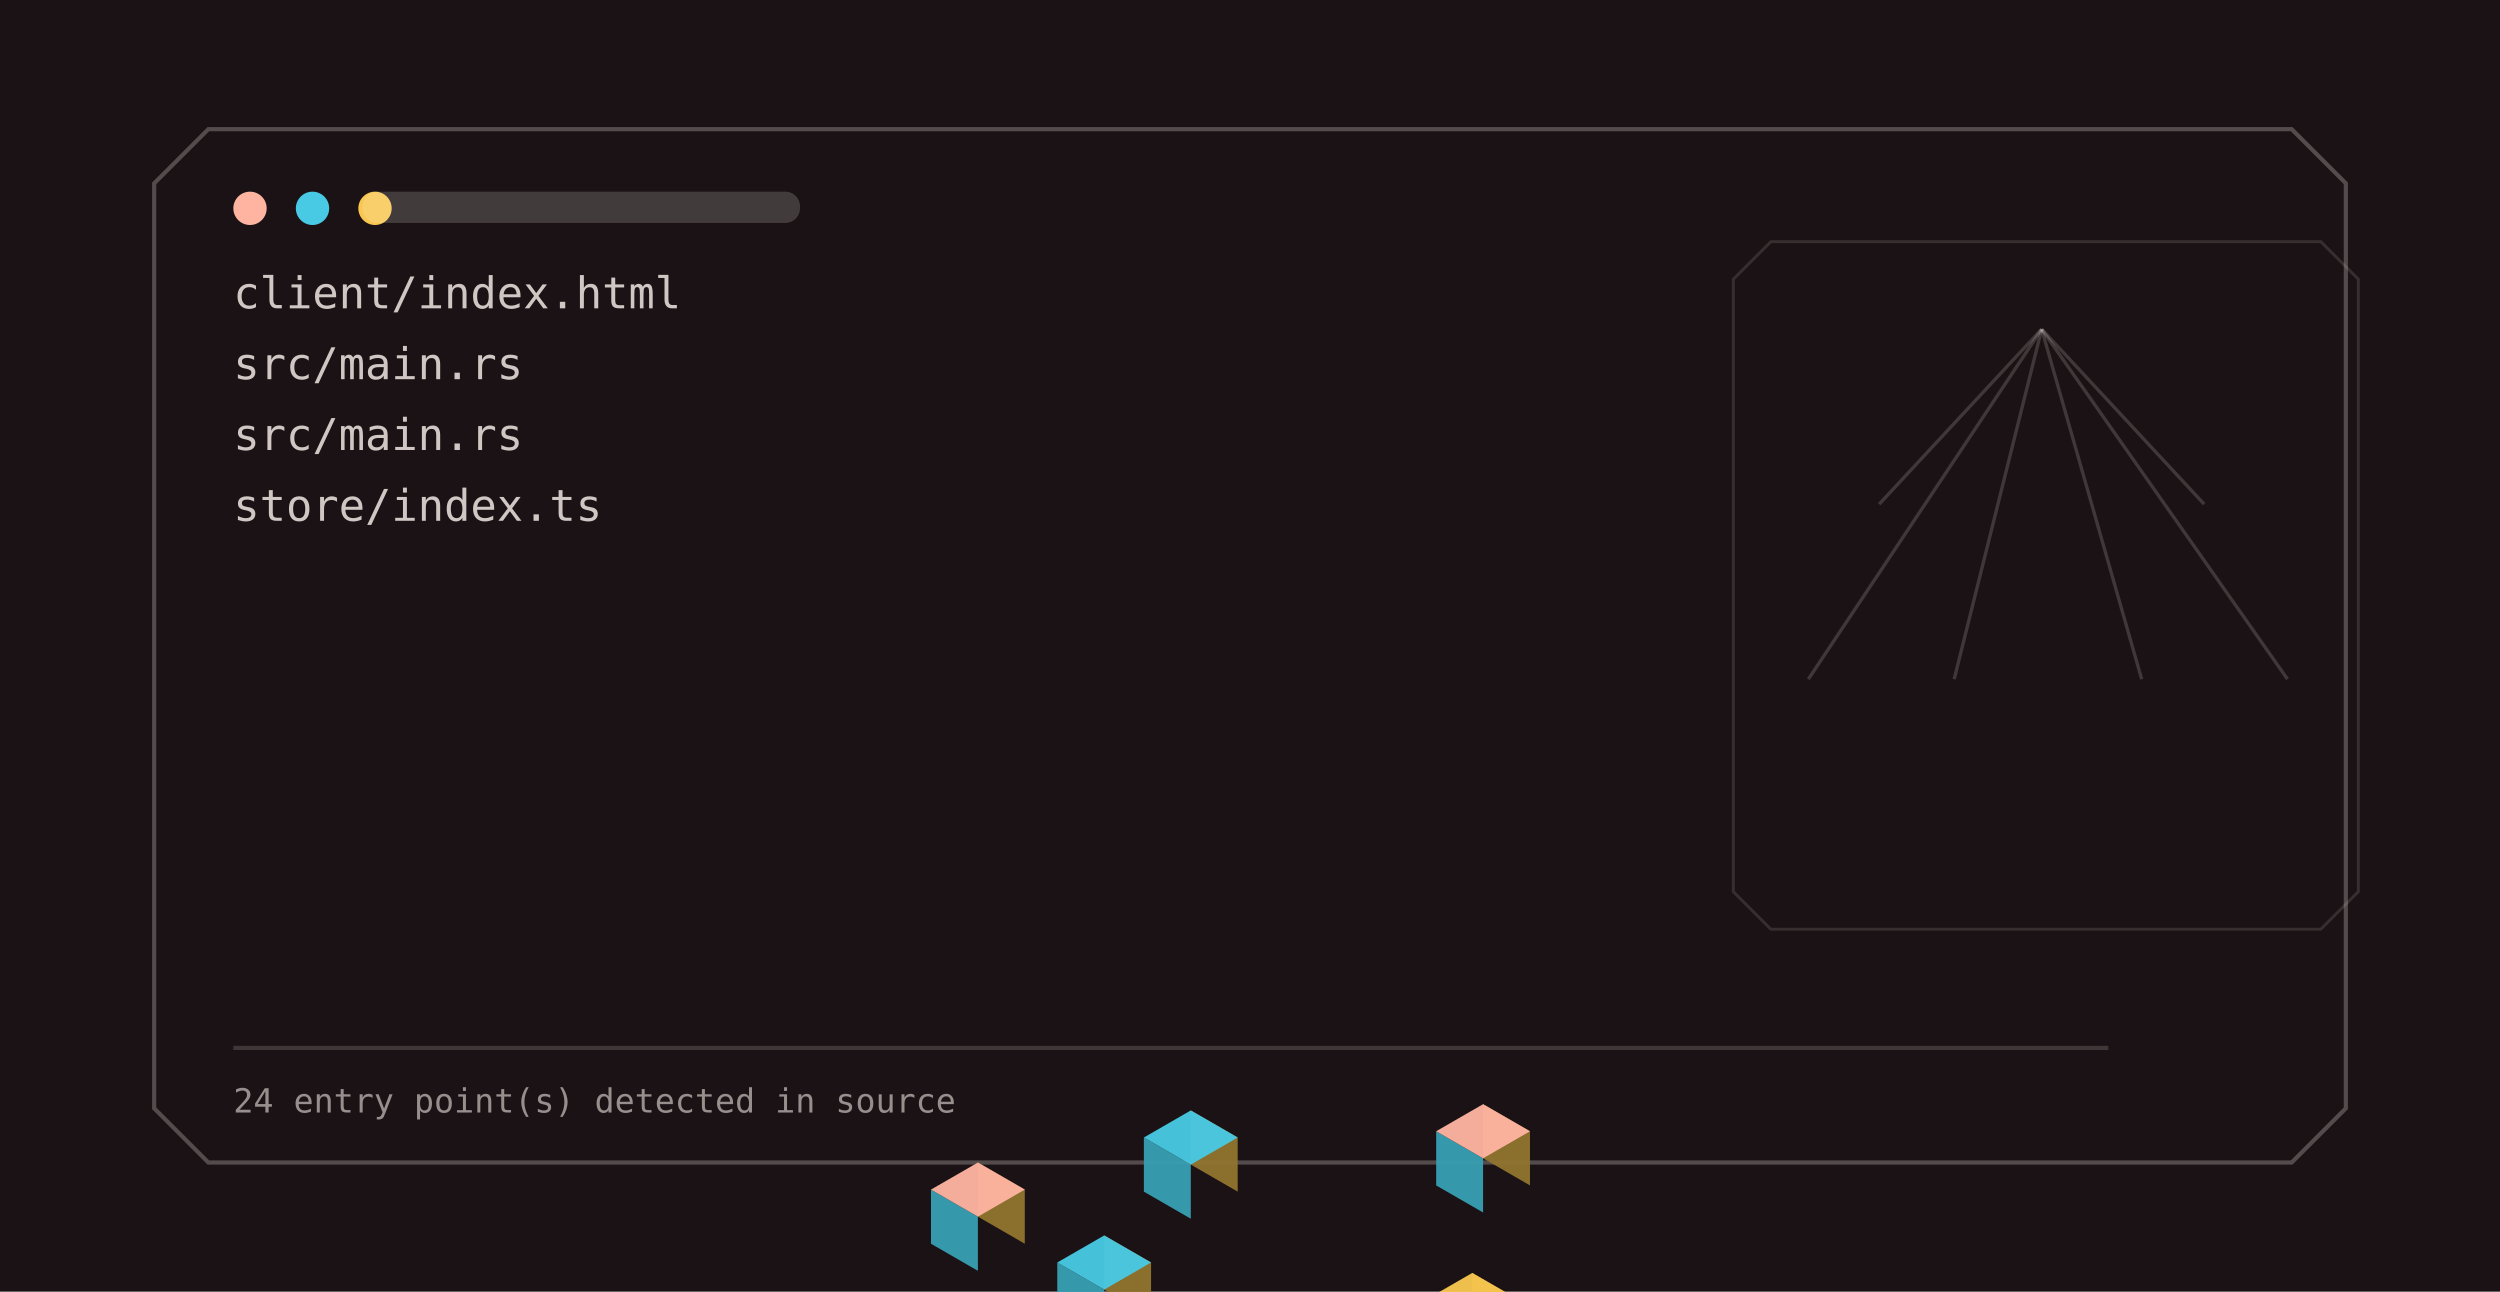
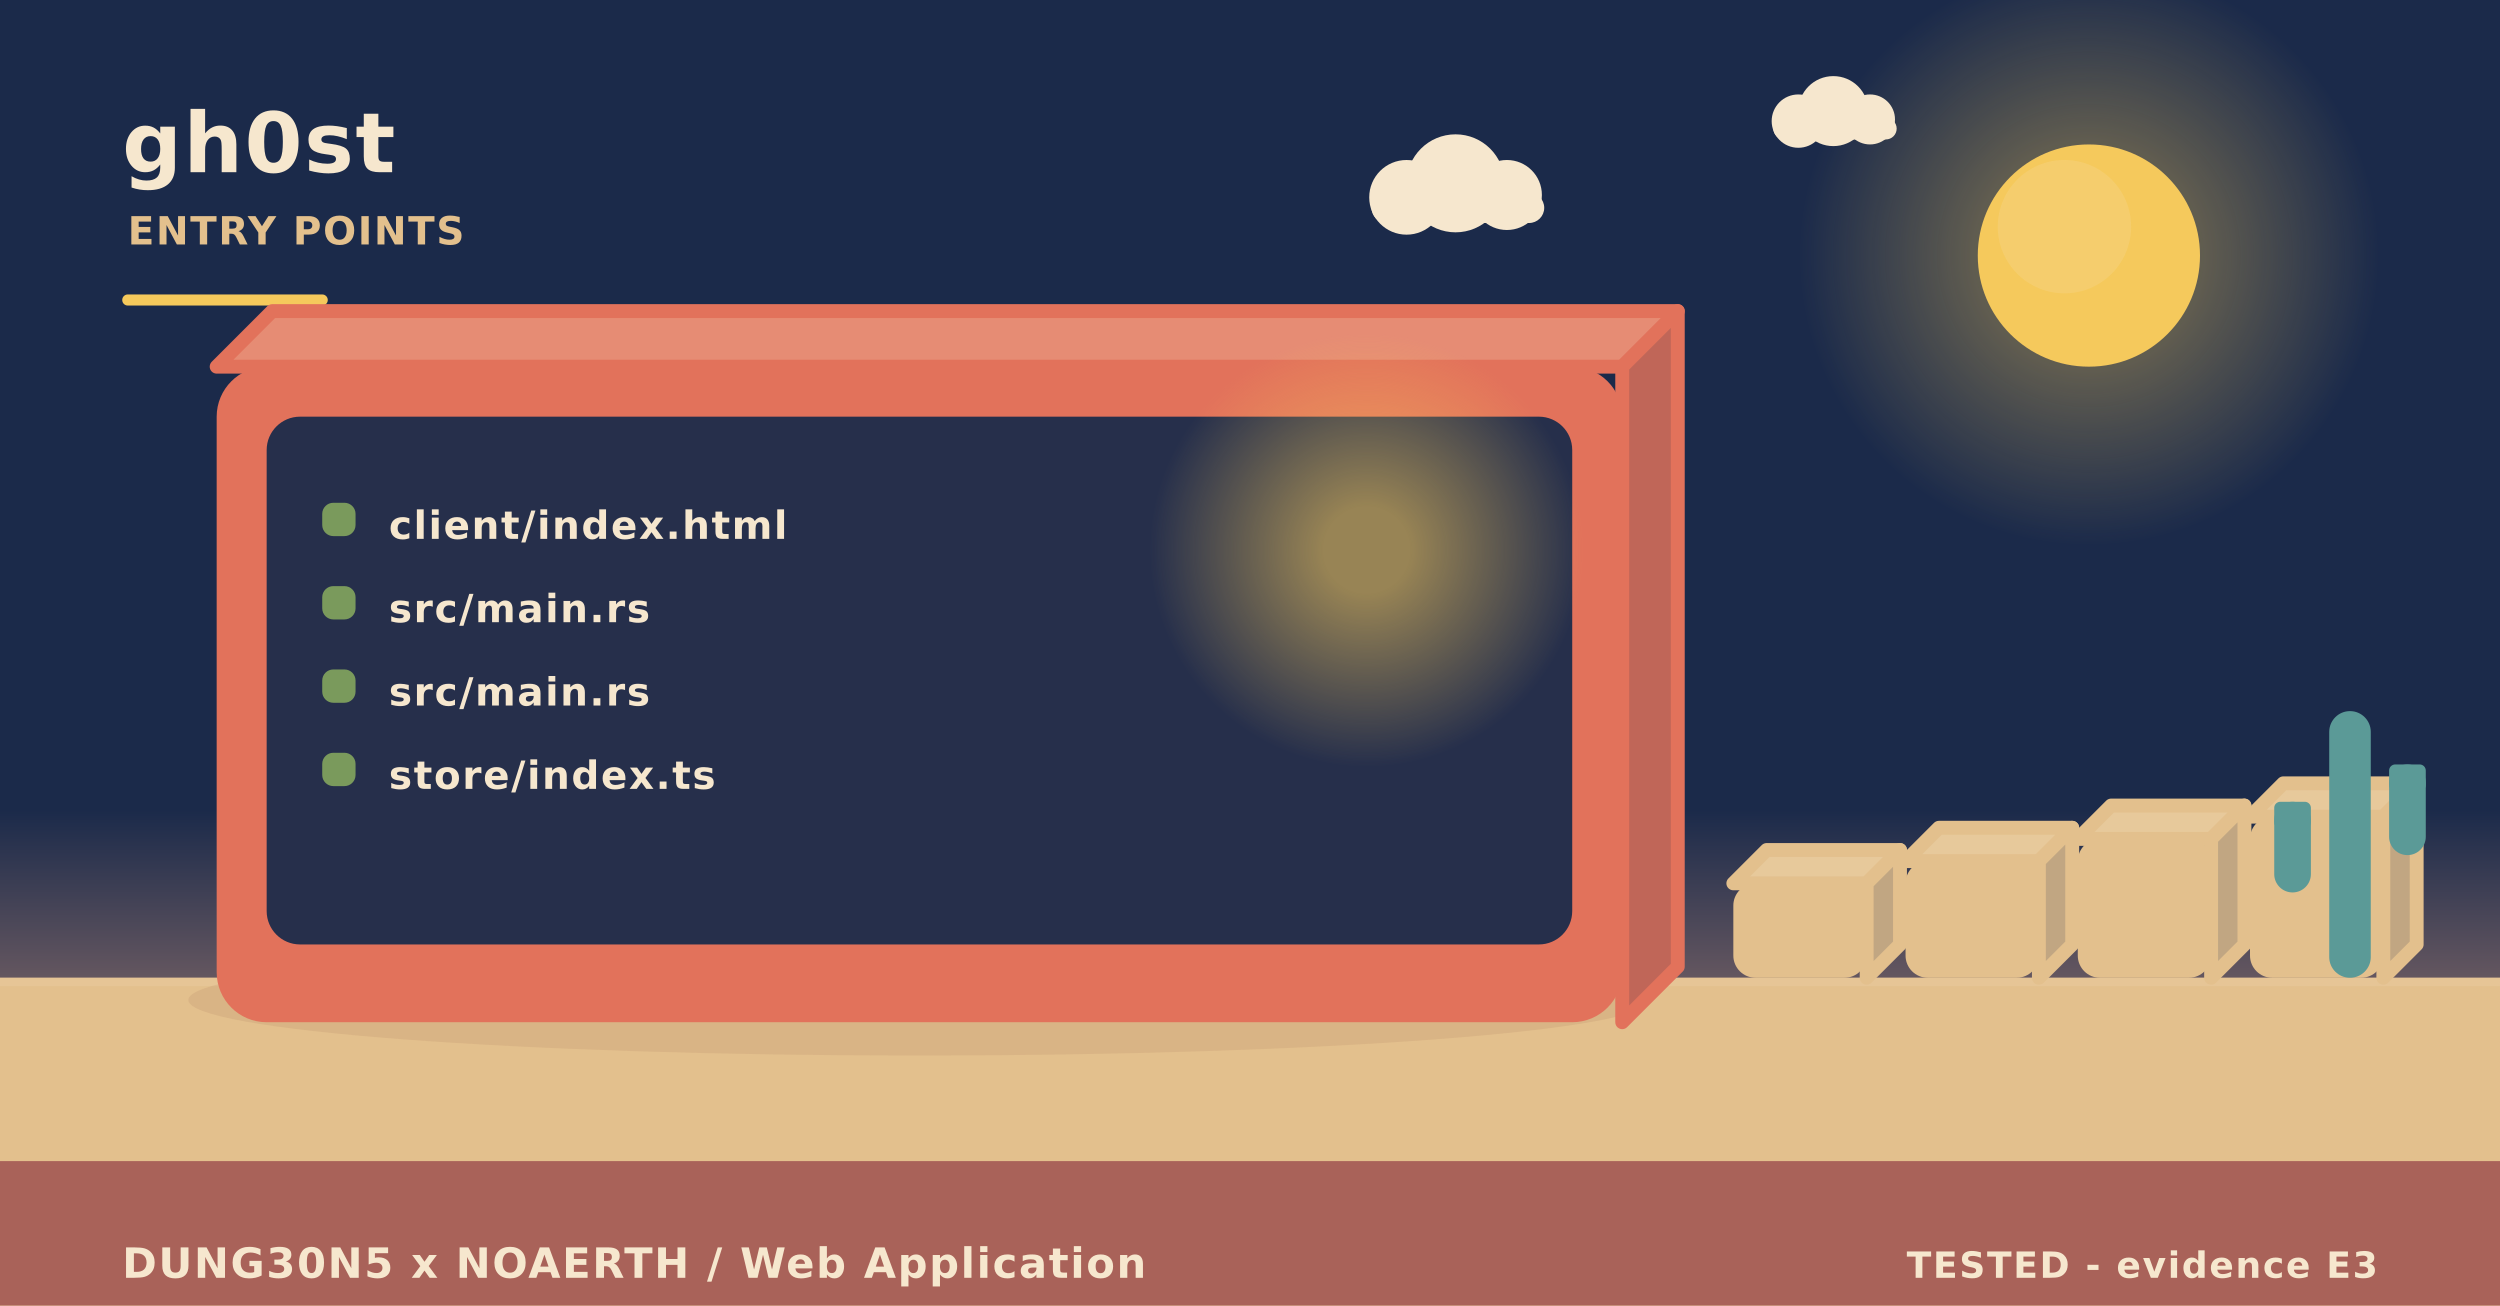
- <svg xmlns="http://www.w3.org/2000/svg" viewBox="0 0 1200 620" width="1200" height="620" role="img" aria-label="gh0st command surface">
-   <rect width="1200" height="620" fill="#1a1214" />
-   <defs>
-     <linearGradient id="gt" x1="0" y1="0" x2="1" y2="1">
-       <stop offset="0%" stop-color="#ffb4a2" />
-       <stop offset="100%" stop-color="#48cae4" />
-     </linearGradient>
-   </defs>
-   <path d="M100.00,62.00 H1100.00 L1126.00,88.00 V532.00 L1100.00,558.00 H100.00 L74.00,532.00 V88.00 Z" fill="none" stroke="rgba(253,244,240,0.300)" stroke-width="2.00" opacity="0.85" />
-   <circle cx="120.00" cy="100.00" r="8.00" fill="#ffb4a2" opacity="1.00" />
-   <circle cx="150.00" cy="100.00" r="8.00" fill="#48cae4" opacity="1.00" />
-   <circle cx="180.00" cy="100.00" r="8.00" fill="#f9c74f" opacity="1.00" />
-   <rect x="174.00" y="92.00" width="210.00" height="15.00" rx="7.00" fill="rgba(253,244,240,0.180)" opacity="1.00" />
-   <text x="112" y="148" font-family="ui-monospace,SFMono-Regular,Menlo,monospace" font-size="21" fill="rgba(253,244,240,0.800)">client/index.html</text>
-   <text x="112" y="182" font-family="ui-monospace,SFMono-Regular,Menlo,monospace" font-size="21" fill="rgba(253,244,240,0.800)">src/main.rs</text>
-   <text x="112" y="216" font-family="ui-monospace,SFMono-Regular,Menlo,monospace" font-size="21" fill="rgba(253,244,240,0.800)">src/main.rs</text>
-   <text x="112" y="250" font-family="ui-monospace,SFMono-Regular,Menlo,monospace" font-size="21" fill="rgba(253,244,240,0.800)">store/index.ts</text>
-   <path d="M850.00,116.00 H1114.00 L1132.00,134.00 V428.00 L1114.00,446.00 H850.00 L832.00,428.00 V134.00 Z" fill="none" stroke="rgba(253,244,240,0.180)" stroke-width="1.40" opacity="0.70" />
-   <line x1="980.00" y1="158.00" x2="902.00" y2="242.00" stroke="rgba(253,244,240,0.300)" stroke-width="1.60" opacity="0.55" />
-   <line x1="980.00" y1="158.00" x2="1058.00" y2="242.00" stroke="rgba(253,244,240,0.300)" stroke-width="1.60" opacity="0.55" />
-   <line x1="980.00" y1="158.00" x2="868.00" y2="326.00" stroke="rgba(253,244,240,0.300)" stroke-width="1.60" opacity="0.55" />
-   <line x1="980.00" y1="158.00" x2="938.00" y2="326.00" stroke="rgba(253,244,240,0.300)" stroke-width="1.60" opacity="0.55" />
-   <line x1="980.00" y1="158.00" x2="1028.00" y2="326.00" stroke="rgba(253,244,240,0.300)" stroke-width="1.60" opacity="0.55" />
-   <line x1="980.00" y1="158.00" x2="1098.00" y2="326.00" stroke="rgba(253,244,240,0.300)" stroke-width="1.60" opacity="0.55" />
-   <polygon points="711.87,556.00 734.39,569.00 734.39,543.00 711.87,530.00" fill="#90732e" opacity="0.95" />
-   <polygon points="689.36,569.00 711.87,582.00 711.87,556.00 689.36,543.00" fill="#389eb2" opacity="0.95" />
-   <polygon points="711.87,530.00 734.39,543.00 711.87,556.00 689.36,543.00" fill="#ffb4a2" opacity="0.95" />
-   <polygon points="571.58,559.00 594.09,572.00 594.09,546.00 571.58,533.00" fill="#90732e" opacity="0.95" />
-   <polygon points="549.06,572.00 571.58,585.00 571.58,559.00 549.06,546.00" fill="#389eb2" opacity="0.95" />
-   <polygon points="571.58,533.00 594.09,546.00 571.58,559.00 549.06,546.00" fill="#48cae4" opacity="0.95" />
-   <polygon points="706.68,637.00 729.19,650.00 729.19,624.00 706.68,611.00" fill="#90732e" opacity="0.95" />
-   <polygon points="684.16,650.00 706.68,663.00 706.68,637.00 684.16,624.00" fill="#389eb2" opacity="0.95" />
-   <polygon points="706.68,611.00 729.19,624.00 706.68,637.00 684.16,624.00" fill="#f9c74f" opacity="0.95" />
-   <polygon points="469.39,584.00 491.90,597.00 491.90,571.00 469.39,558.00" fill="#90732e" opacity="0.95" />
-   <polygon points="446.87,597.00 469.39,610.00 469.39,584.00 446.87,571.00" fill="#389eb2" opacity="0.95" />
-   <polygon points="469.39,558.00 491.90,571.00 469.39,584.00 446.87,571.00" fill="#ffb4a2" opacity="0.95" />
-   <polygon points="530.01,619.00 552.52,632.00 552.52,606.00 530.01,593.00" fill="#90732e" opacity="0.95" />
-   <polygon points="507.49,632.00 530.01,645.00 530.01,619.00 507.49,606.00" fill="#389eb2" opacity="0.95" />
-   <polygon points="530.01,593.00 552.52,606.00 530.01,619.00 507.49,606.00" fill="#48cae4" opacity="0.95" />
-   <polygon points="607.95,664.00 630.47,677.00 630.47,651.00 607.95,638.00" fill="#90732e" opacity="0.95" />
-   <polygon points="585.43,677.00 607.95,690.00 607.95,664.00 585.43,651.00" fill="#389eb2" opacity="0.95" />
-   <polygon points="607.95,638.00 630.47,651.00 607.95,664.00 585.43,651.00" fill="#f9c74f" opacity="0.95" />
-   <polygon points="668.57,699.00 691.09,712.00 691.09,686.00 668.57,673.00" fill="#90732e" opacity="0.95" />
-   <polygon points="646.05,712.00 668.57,725.00 668.57,699.00 646.05,686.00" fill="#389eb2" opacity="0.95" />
-   <polygon points="668.57,673.00 691.09,686.00 668.57,699.00 646.05,686.00" fill="#ffb4a2" opacity="0.95" />
-   <rect x="112.00" y="502.00" width="900.00" height="2.00" rx="0.00" fill="rgba(253,244,240,0.160)" opacity="1.00" />
-   <text x="112" y="534" font-family="ui-monospace,Menlo,monospace" font-size="16" fill="rgba(253,244,240,0.550)">24 entry point(s) detected in source</text>
+ <svg xmlns="http://www.w3.org/2000/svg" width="900" height="470" viewBox="0 0 900 470" role="img" aria-label="gh0st - how it is operated">
+   <linearGradient id="skyt" x1="0" y1="0" x2="0" y2="1">
+     <stop offset="0" stop-color="#1b2a4a" />
+     <stop offset="0.62" stop-color="#1b2a4a" />
+     <stop offset="1" stop-color="#f3ad8a" />
+   </linearGradient>
+   <rect width="900" height="470" fill="url(#skyt)" />
+   <radialGradient id="sunt">
+     <stop offset="0.35" stop-color="#f5c95c" stop-opacity="0.34" />
+     <stop offset="1" stop-color="#f5c95c" stop-opacity="0" />
+   </radialGradient>
+   <circle cx="752" cy="92" r="104" fill="url(#sunt)" />
+   <circle cx="752" cy="92" r="40" fill="#f5c95c" />
+   <circle cx="743.2" cy="81.6" r="24" fill="#f5d27e" opacity="0.5" />
+   <g>
+     <circle cx="524" cy="66" r="17.64" fill="#f6e7ce" />
+     <circle cx="506.36" cy="71.04" r="13.44" fill="#f6e7ce" />
+     <circle cx="542.48" cy="70.2" r="12.6" fill="#f6e7ce" />
+     <rect x="493.76" y="69.36" width="62.16" height="10.92" rx="5.46" fill="#f6e7ce" />
+   </g>
+   <g>
+     <circle cx="660" cy="40" r="12.6" fill="#f6e7ce" />
+     <circle cx="647.4" cy="43.6" r="9.6" fill="#f6e7ce" />
+     <circle cx="673.2" cy="43" r="9" fill="#f6e7ce" />
+     <rect x="638.4" y="42.4" width="44.4" height="7.8" rx="3.9" fill="#f6e7ce" />
+   </g>
+   <rect x="0" y="352" width="900" height="118" fill="#e3c08d" />
+   <rect x="0" y="352" width="900" height="3" fill="#e6c596" />
+   <text x="44" y="62" font-family="Verdana,DejaVu Sans,sans-serif" font-size="30" font-weight="700" letter-spacing="0.6" fill="#f6e7ce" text-anchor="start">gh0st</text>
+   <text x="46" y="88" font-family="Verdana,DejaVu Sans,sans-serif" font-size="14" font-weight="700" letter-spacing="0.6" fill="#e3c08d" text-anchor="start">ENTRY POINTS</text>
+   <rect x="44" y="106" width="74" height="4" rx="2" fill="#f5c95c" />
+   <ellipse cx="331" cy="360" rx="263.2" ry="20" fill="rgba(138,90,68,0.11)" />
+   <path d="M78,132 L584,132 L604,112 L98,112 Z" fill="#e68c74" stroke="#e2725b" stroke-width="5" stroke-linejoin="round" />
+   <path d="M584,132 L604,112 L604,348 L584,368 Z" fill="#c06658" stroke="#e2725b" stroke-width="5" stroke-linejoin="round" />
+   <rect x="78" y="132" width="506" height="236" rx="18" fill="#e2725b" />
+   <rect x="96" y="150" width="470" height="190" rx="12" fill="#1b2a4a" opacity="0.94" />
+   <radialGradient id="lamp43447">
+     <stop offset="0.2" stop-color="#f5c95c" stop-opacity="0.55" />
+     <stop offset="1" stop-color="#f5c95c" stop-opacity="0" />
+   </radialGradient>
+   <circle cx="492" cy="198" r="78" fill="url(#lamp43447)" />
+   <rect x="116" y="181" width="12" height="12" rx="4" fill="#7a9a5c" />
+   <text x="140" y="194" font-family="Verdana,DejaVu Sans,sans-serif" font-size="14" font-weight="700" letter-spacing="0.6" fill="#f6e7ce" text-anchor="start">client/index.html</text>
+   <rect x="116" y="211" width="12" height="12" rx="4" fill="#7a9a5c" />
+   <text x="140" y="224" font-family="Verdana,DejaVu Sans,sans-serif" font-size="14" font-weight="700" letter-spacing="0.6" fill="#f6e7ce" text-anchor="start">src/main.rs</text>
+   <rect x="116" y="241" width="12" height="12" rx="4" fill="#7a9a5c" />
+   <text x="140" y="254" font-family="Verdana,DejaVu Sans,sans-serif" font-size="14" font-weight="700" letter-spacing="0.6" fill="#f6e7ce" text-anchor="start">src/main.rs</text>
+   <rect x="116" y="271" width="12" height="12" rx="4" fill="#7a9a5c" />
+   <text x="140" y="284" font-family="Verdana,DejaVu Sans,sans-serif" font-size="14" font-weight="700" letter-spacing="0.6" fill="#f6e7ce" text-anchor="start">store/index.ts</text>
+   <path d="M624,318 L672,318 L684,306 L636,306 Z" fill="#e7c99b" stroke="#e3c08d" stroke-width="5" stroke-linejoin="round" />
+   <path d="M672,318 L684,306 L684,340 L672,352 Z" fill="#c1a682" stroke="#e3c08d" stroke-width="5" stroke-linejoin="round" />
+   <rect x="624" y="318" width="48" height="34" rx="8" fill="#e3c08d" />
+   <path d="M686,310 L734,310 L746,298 L698,298 Z" fill="#e7c99b" stroke="#e3c08d" stroke-width="5" stroke-linejoin="round" />
+   <path d="M734,310 L746,298 L746,340 L734,352 Z" fill="#c1a682" stroke="#e3c08d" stroke-width="5" stroke-linejoin="round" />
+   <rect x="686" y="310" width="48" height="42" rx="8" fill="#e3c08d" />
+   <path d="M748,302 L796,302 L808,290 L760,290 Z" fill="#e7c99b" stroke="#e3c08d" stroke-width="5" stroke-linejoin="round" />
+   <path d="M796,302 L808,290 L808,340 L796,352 Z" fill="#c1a682" stroke="#e3c08d" stroke-width="5" stroke-linejoin="round" />
+   <rect x="748" y="302" width="48" height="50" rx="8" fill="#e3c08d" />
+   <path d="M810,294 L858,294 L870,282 L822,282 Z" fill="#e7c99b" stroke="#e3c08d" stroke-width="5" stroke-linejoin="round" />
+   <path d="M858,294 L870,282 L870,340 L858,352 Z" fill="#c1a682" stroke="#e3c08d" stroke-width="5" stroke-linejoin="round" />
+   <rect x="810" y="294" width="48" height="58" rx="8" fill="#e3c08d" />
+   <rect x="838.52" y="256" width="14.96" height="96" rx="7.48" fill="#5b9a97" />
+   <rect x="818.72" y="288.64" width="13.2" height="32.64" rx="6.6" fill="#5b9a97" />
+   <rect x="818.72" y="288.64" width="13.2" height="9.6" rx="2.2" fill="#5b9a97" />
+   <rect x="860.08" y="275.2" width="13.2" height="32.64" rx="6.6" fill="#5b9a97" />
+   <rect x="860.08" y="275.2" width="13.2" height="9.6" rx="2.2" fill="#5b9a97" />
+   <rect x="0" y="418" width="900" height="52" rx="0" fill="#a65c56" opacity="0.94" />
+   <text x="44" y="460" font-family="Verdana,DejaVu Sans,sans-serif" font-size="15" font-weight="700" letter-spacing="0.6" fill="#f6e7ce" text-anchor="start">DUNG30N5 x NOAERTH  /  Web Application</text>
+   <text x="856" y="460" font-family="Verdana,DejaVu Sans,sans-serif" font-size="13" font-weight="700" letter-spacing="0.6" fill="#f6e7ce" text-anchor="end">TESTED  -  evidence E3</text>
</svg>
